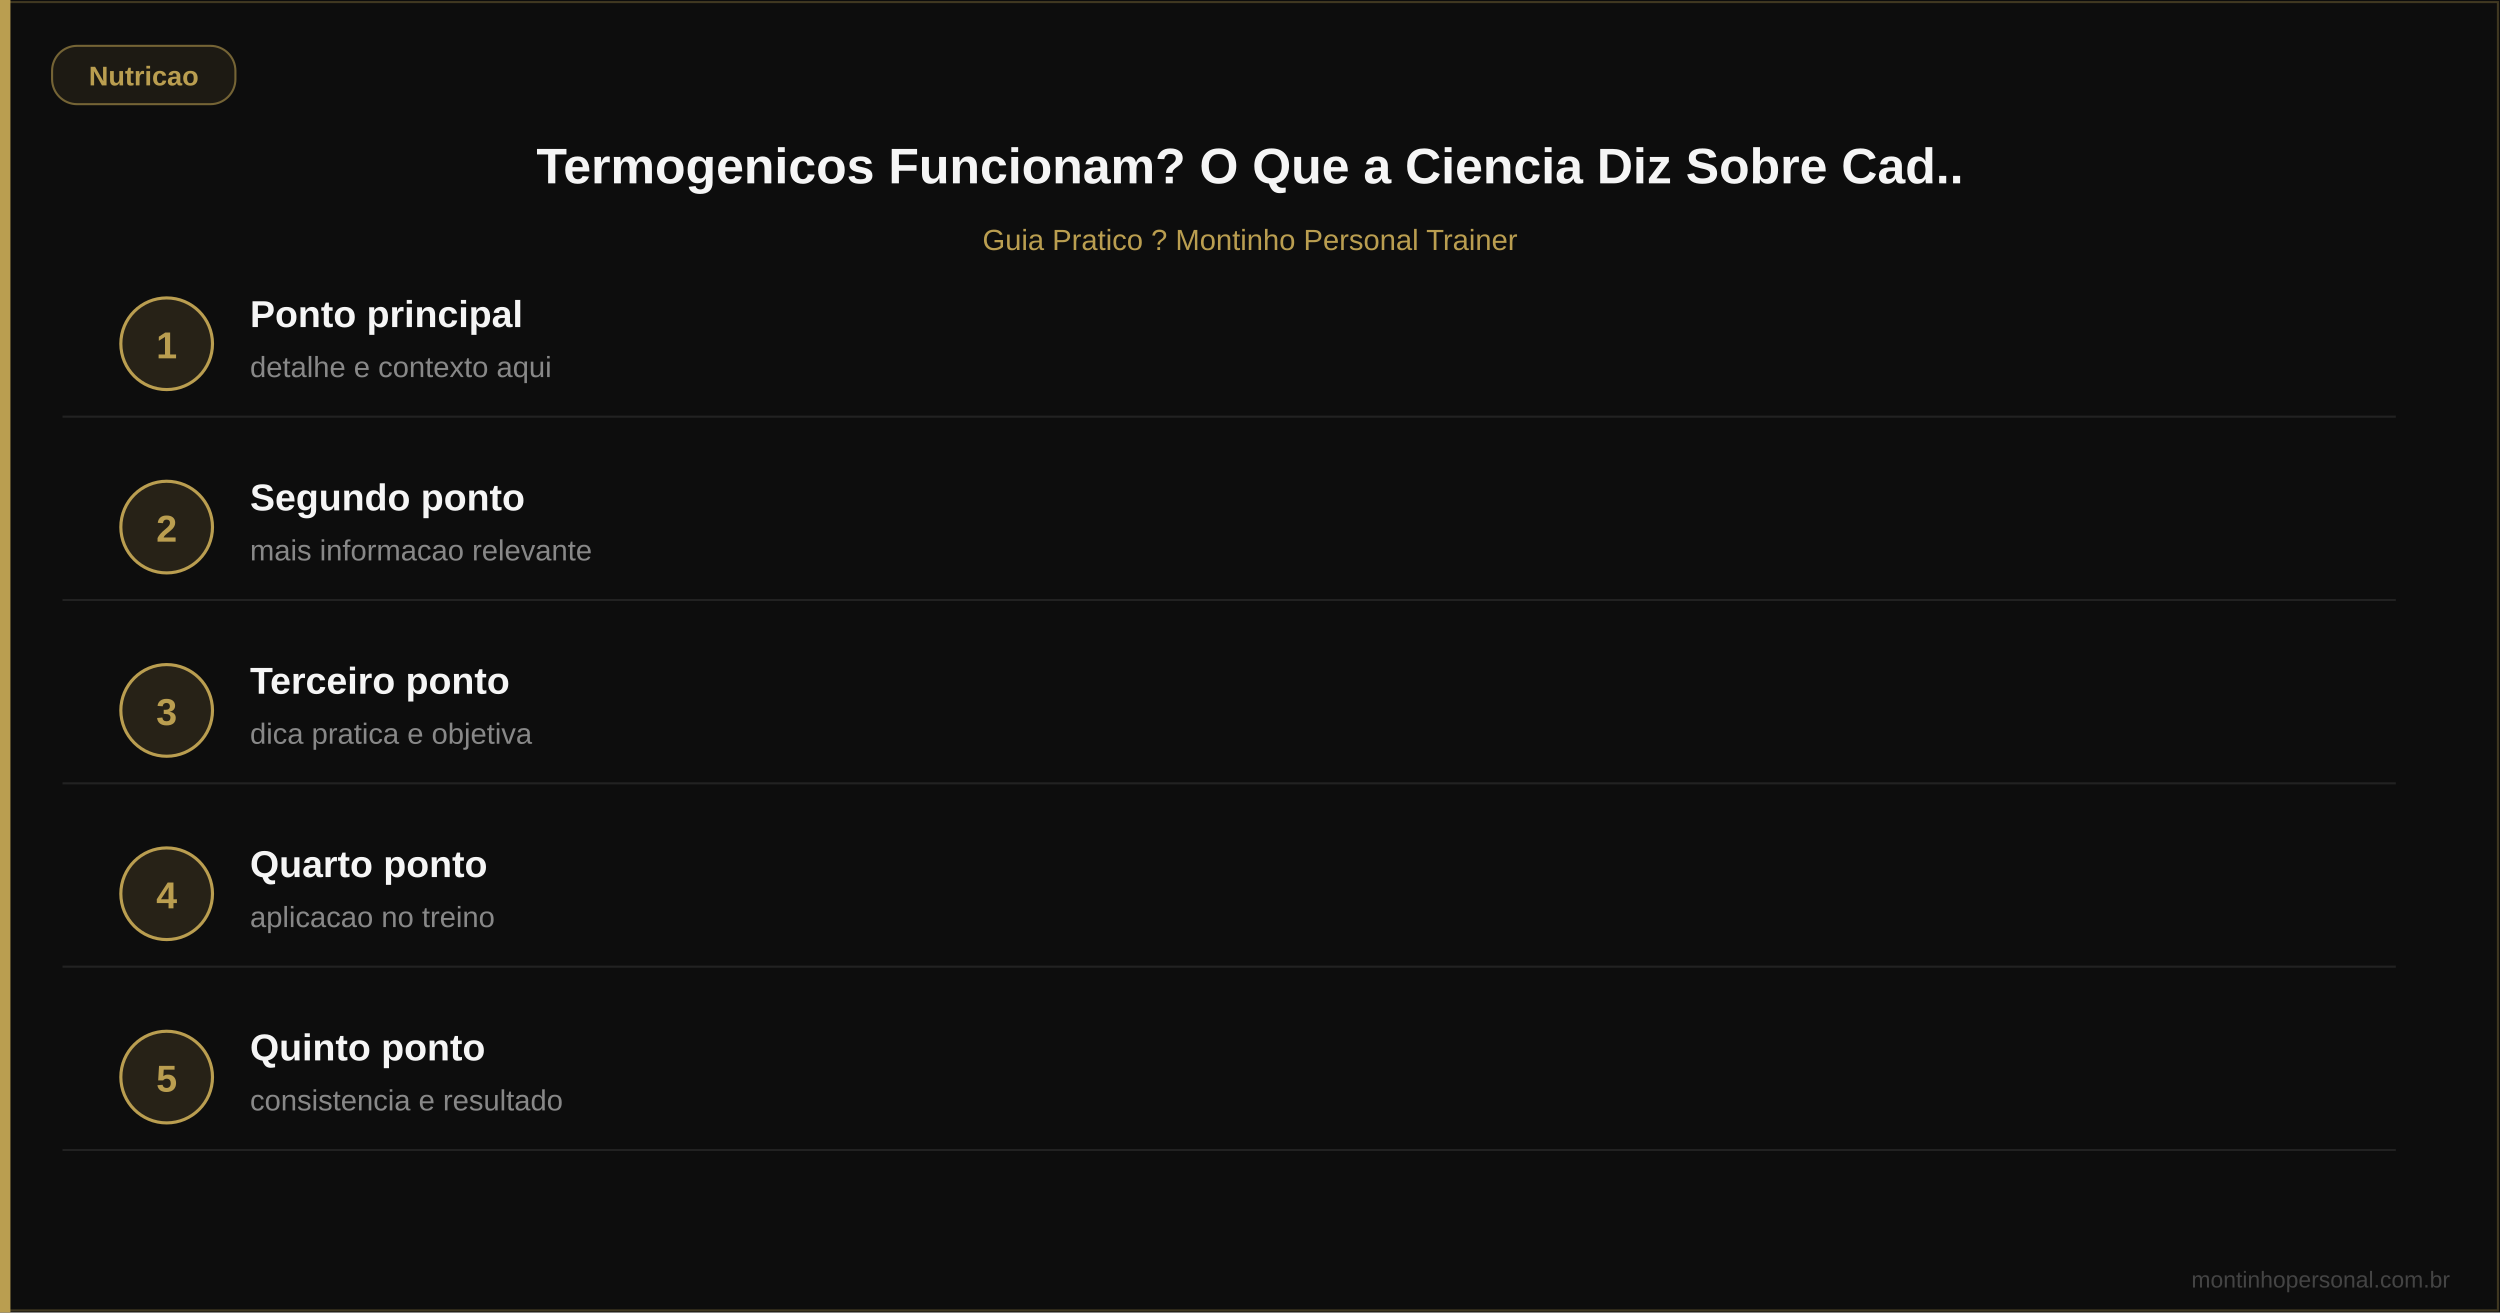
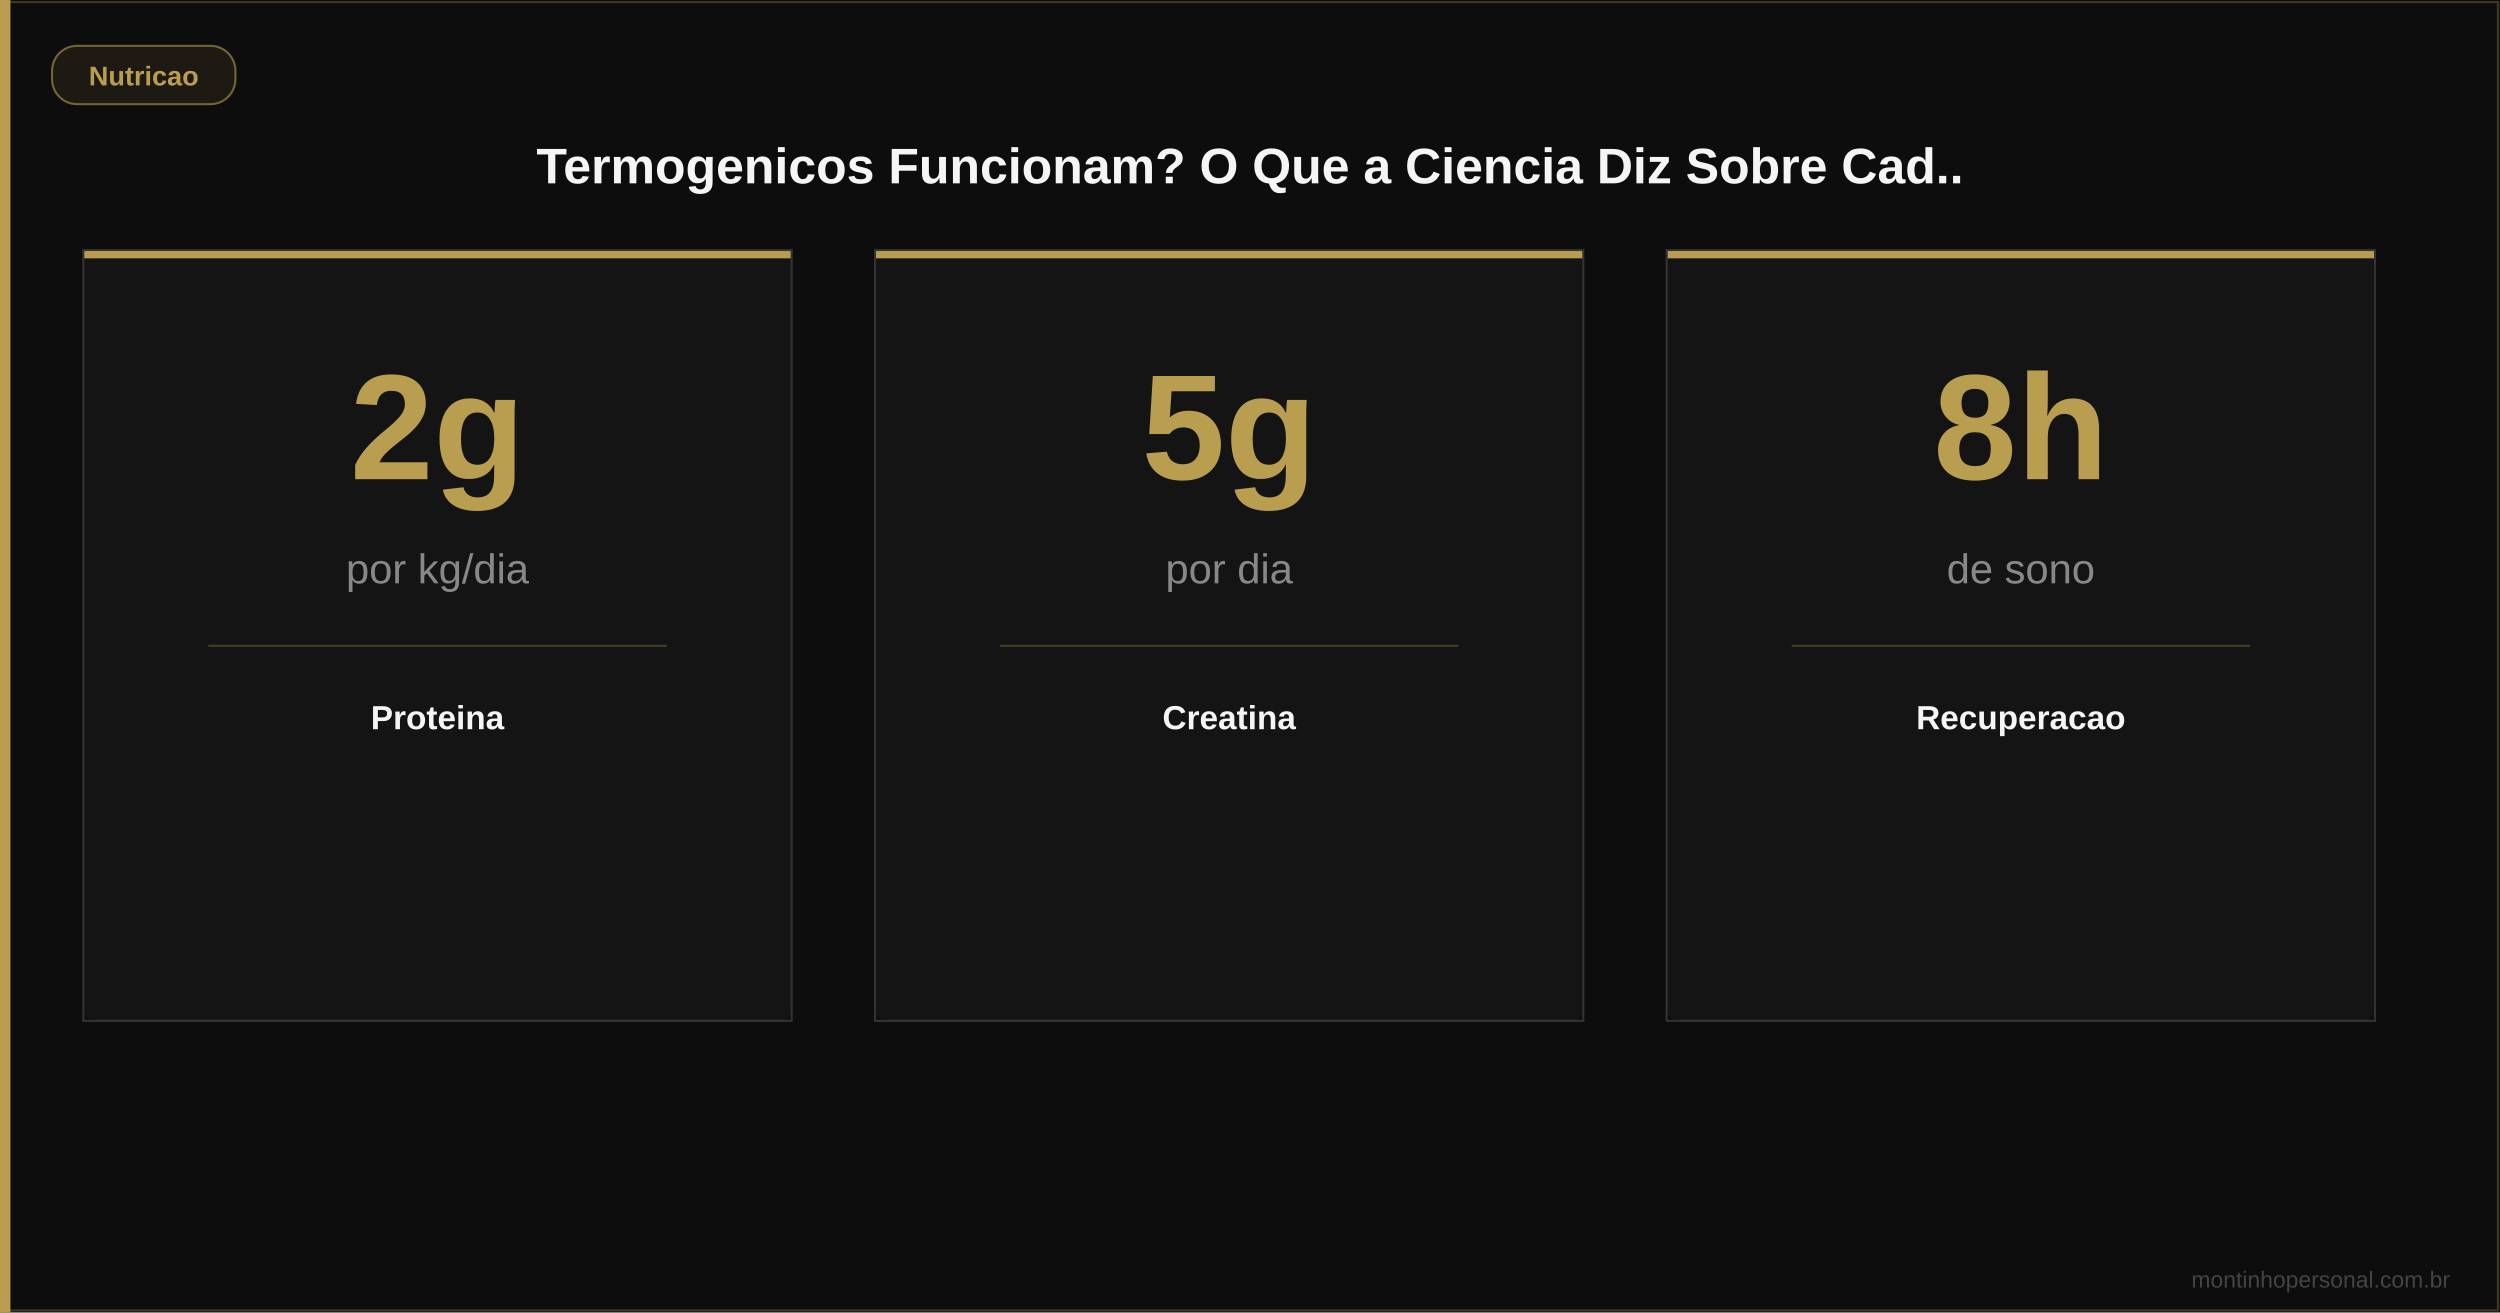
<svg xmlns="http://www.w3.org/2000/svg" viewBox="0 0 1200 630" width="1200" height="630" role="img" aria-label="Termogenicos Funcionam? O Que a Ciencia Diz Sobre Cada Ingrediente">
  <rect width="1200" height="630" fill="#0d0d0d" />
  <rect x="0" y="0" width="5" height="630" fill="#BA9E50" />
  <rect x="1" y="1" width="1198" height="628" fill="none" stroke="#BA9E50" stroke-width="1" opacity="0.3" />
  <rect x="25" y="22" width="88" height="28" rx="12" fill="#BA9E50" fill-opacity="0.15" stroke="#BA9E50" stroke-width="1" opacity="0.6" />
  <text x="69" y="41" font-family="Arial,sans-serif" font-size="13" fill="#BA9E50" text-anchor="middle" font-weight="600">Nutricao</text>
  <text x="600" y="88" font-family="Arial,sans-serif" font-size="24" fill="#F5F5F5" text-anchor="middle" font-weight="bold">Termogenicos Funcionam? O Que a Ciencia Diz Sobre Cad..</text>
-   <text x="600" y="120" font-family="Arial,sans-serif" font-size="14" fill="#BA9E50" text-anchor="middle">Guia Pratico ? Montinho Personal Trainer</text>
-   <circle cx="80" cy="165" r="22" fill="#BA9E50" fill-opacity="0.15" stroke="#BA9E50" stroke-width="1.5" />
-   <text x="80" y="172" font-family="Arial,sans-serif" font-size="18" fill="#BA9E50" text-anchor="middle" font-weight="bold">1</text>
-   <text x="120" y="157" font-family="Arial,sans-serif" font-size="18" fill="#F5F5F5" font-weight="bold">Ponto principal</text>
-   <text x="120" y="181" font-family="Arial,sans-serif" font-size="14" fill="#888888">detalhe e contexto aqui</text>
-   <line x1="30" y1="200" x2="1150" y2="200" stroke="#222" stroke-width="1" />
-   <circle cx="80" cy="253" r="22" fill="#BA9E50" fill-opacity="0.15" stroke="#BA9E50" stroke-width="1.5" />
-   <text x="80" y="260" font-family="Arial,sans-serif" font-size="18" fill="#BA9E50" text-anchor="middle" font-weight="bold">2</text>
-   <text x="120" y="245" font-family="Arial,sans-serif" font-size="18" fill="#F5F5F5" font-weight="bold">Segundo ponto</text>
-   <text x="120" y="269" font-family="Arial,sans-serif" font-size="14" fill="#888888">mais informacao relevante</text>
-   <line x1="30" y1="288" x2="1150" y2="288" stroke="#222" stroke-width="1" />
-   <circle cx="80" cy="341" r="22" fill="#BA9E50" fill-opacity="0.15" stroke="#BA9E50" stroke-width="1.5" />
-   <text x="80" y="348" font-family="Arial,sans-serif" font-size="18" fill="#BA9E50" text-anchor="middle" font-weight="bold">3</text>
-   <text x="120" y="333" font-family="Arial,sans-serif" font-size="18" fill="#F5F5F5" font-weight="bold">Terceiro ponto</text>
-   <text x="120" y="357" font-family="Arial,sans-serif" font-size="14" fill="#888888">dica pratica e objetiva</text>
-   <line x1="30" y1="376" x2="1150" y2="376" stroke="#222" stroke-width="1" />
-   <circle cx="80" cy="429" r="22" fill="#BA9E50" fill-opacity="0.15" stroke="#BA9E50" stroke-width="1.5" />
-   <text x="80" y="436" font-family="Arial,sans-serif" font-size="18" fill="#BA9E50" text-anchor="middle" font-weight="bold">4</text>
-   <text x="120" y="421" font-family="Arial,sans-serif" font-size="18" fill="#F5F5F5" font-weight="bold">Quarto ponto</text>
-   <text x="120" y="445" font-family="Arial,sans-serif" font-size="14" fill="#888888">aplicacao no treino</text>
-   <line x1="30" y1="464" x2="1150" y2="464" stroke="#222" stroke-width="1" />
-   <circle cx="80" cy="517" r="22" fill="#BA9E50" fill-opacity="0.15" stroke="#BA9E50" stroke-width="1.5" />
-   <text x="80" y="524" font-family="Arial,sans-serif" font-size="18" fill="#BA9E50" text-anchor="middle" font-weight="bold">5</text>
-   <text x="120" y="509" font-family="Arial,sans-serif" font-size="18" fill="#F5F5F5" font-weight="bold">Quinto ponto</text>
-   <text x="120" y="533" font-family="Arial,sans-serif" font-size="14" fill="#888888">consistencia e resultado</text>
-   <line x1="30" y1="552" x2="1150" y2="552" stroke="#222" stroke-width="1" />
+   <rect x="40" y="120" width="340" height="370" rx="6" fill="#141414" stroke="#BA9E50" stroke-width="0" stroke-opacity="0" />
+   <rect x="40" y="120" width="340" height="4" fill="#BA9E50" />
+   <rect x="40" y="120" width="340" height="370" fill="none" stroke="#333" stroke-width="1" />
+   <text x="210" y="230" font-family="Arial,sans-serif" font-size="72" fill="#BA9E50" text-anchor="middle" font-weight="bold">2g</text>
+   <text x="210" y="280" font-family="Arial,sans-serif" font-size="20" fill="#888888" text-anchor="middle">por kg/dia</text>
+   <line x1="100" y1="310" x2="320" y2="310" stroke="#BA9E50" stroke-width="1" stroke-opacity="0.3" />
+   <text x="210" y="350" font-family="Arial,sans-serif" font-size="16" fill="#F5F5F5" text-anchor="middle" font-weight="600">Proteina</text>
+   <rect x="420" y="120" width="340" height="370" rx="6" fill="#141414" stroke="#BA9E50" stroke-width="0" stroke-opacity="0" />
+   <rect x="420" y="120" width="340" height="4" fill="#BA9E50" />
+   <rect x="420" y="120" width="340" height="370" fill="none" stroke="#333" stroke-width="1" />
+   <text x="590" y="230" font-family="Arial,sans-serif" font-size="72" fill="#BA9E50" text-anchor="middle" font-weight="bold">5g</text>
+   <text x="590" y="280" font-family="Arial,sans-serif" font-size="20" fill="#888888" text-anchor="middle">por dia</text>
+   <line x1="480" y1="310" x2="700" y2="310" stroke="#BA9E50" stroke-width="1" stroke-opacity="0.3" />
+   <text x="590" y="350" font-family="Arial,sans-serif" font-size="16" fill="#F5F5F5" text-anchor="middle" font-weight="600">Creatina</text>
+   <rect x="800" y="120" width="340" height="370" rx="6" fill="#141414" stroke="#BA9E50" stroke-width="0" stroke-opacity="0" />
+   <rect x="800" y="120" width="340" height="4" fill="#BA9E50" />
+   <rect x="800" y="120" width="340" height="370" fill="none" stroke="#333" stroke-width="1" />
+   <text x="970" y="230" font-family="Arial,sans-serif" font-size="72" fill="#BA9E50" text-anchor="middle" font-weight="bold">8h</text>
+   <text x="970" y="280" font-family="Arial,sans-serif" font-size="20" fill="#888888" text-anchor="middle">de sono</text>
+   <line x1="860" y1="310" x2="1080" y2="310" stroke="#BA9E50" stroke-width="1" stroke-opacity="0.3" />
+   <text x="970" y="350" font-family="Arial,sans-serif" font-size="16" fill="#F5F5F5" text-anchor="middle" font-weight="600">Recuperacao</text>
  <text x="1176" y="618" font-family="Arial,sans-serif" font-size="11" fill="#444" text-anchor="end">montinhopersonal.com.br</text>
</svg>
